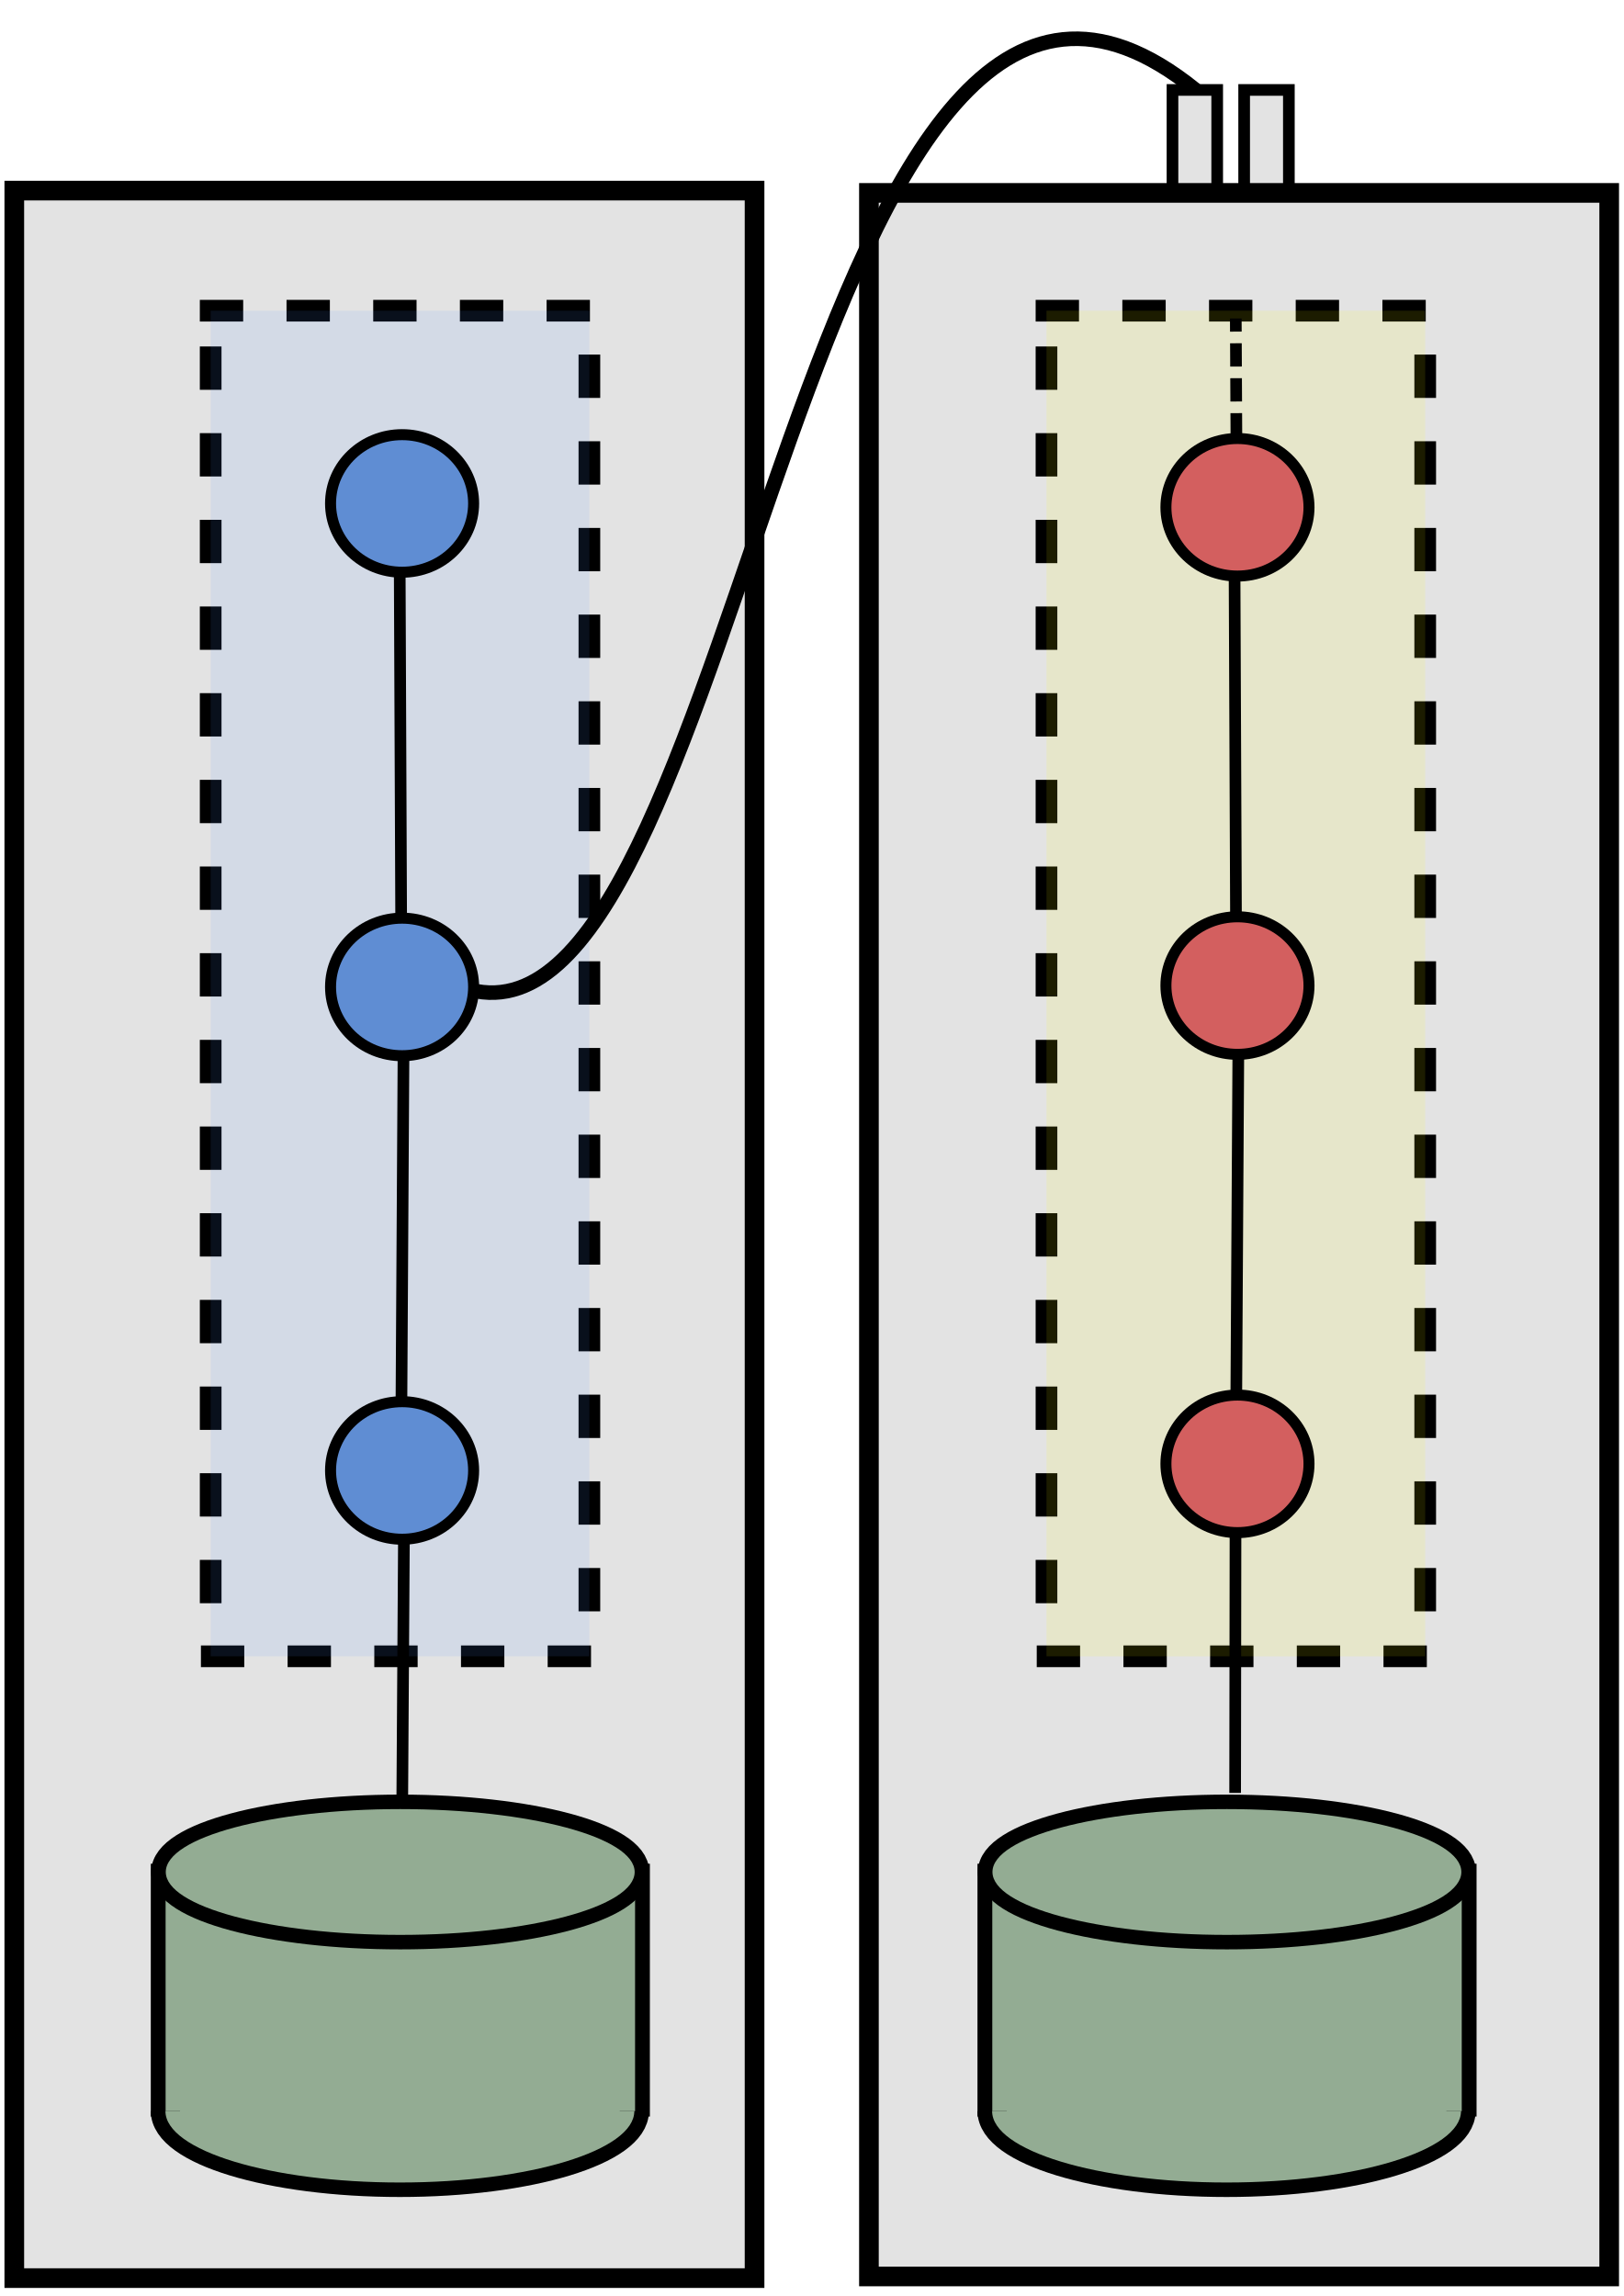
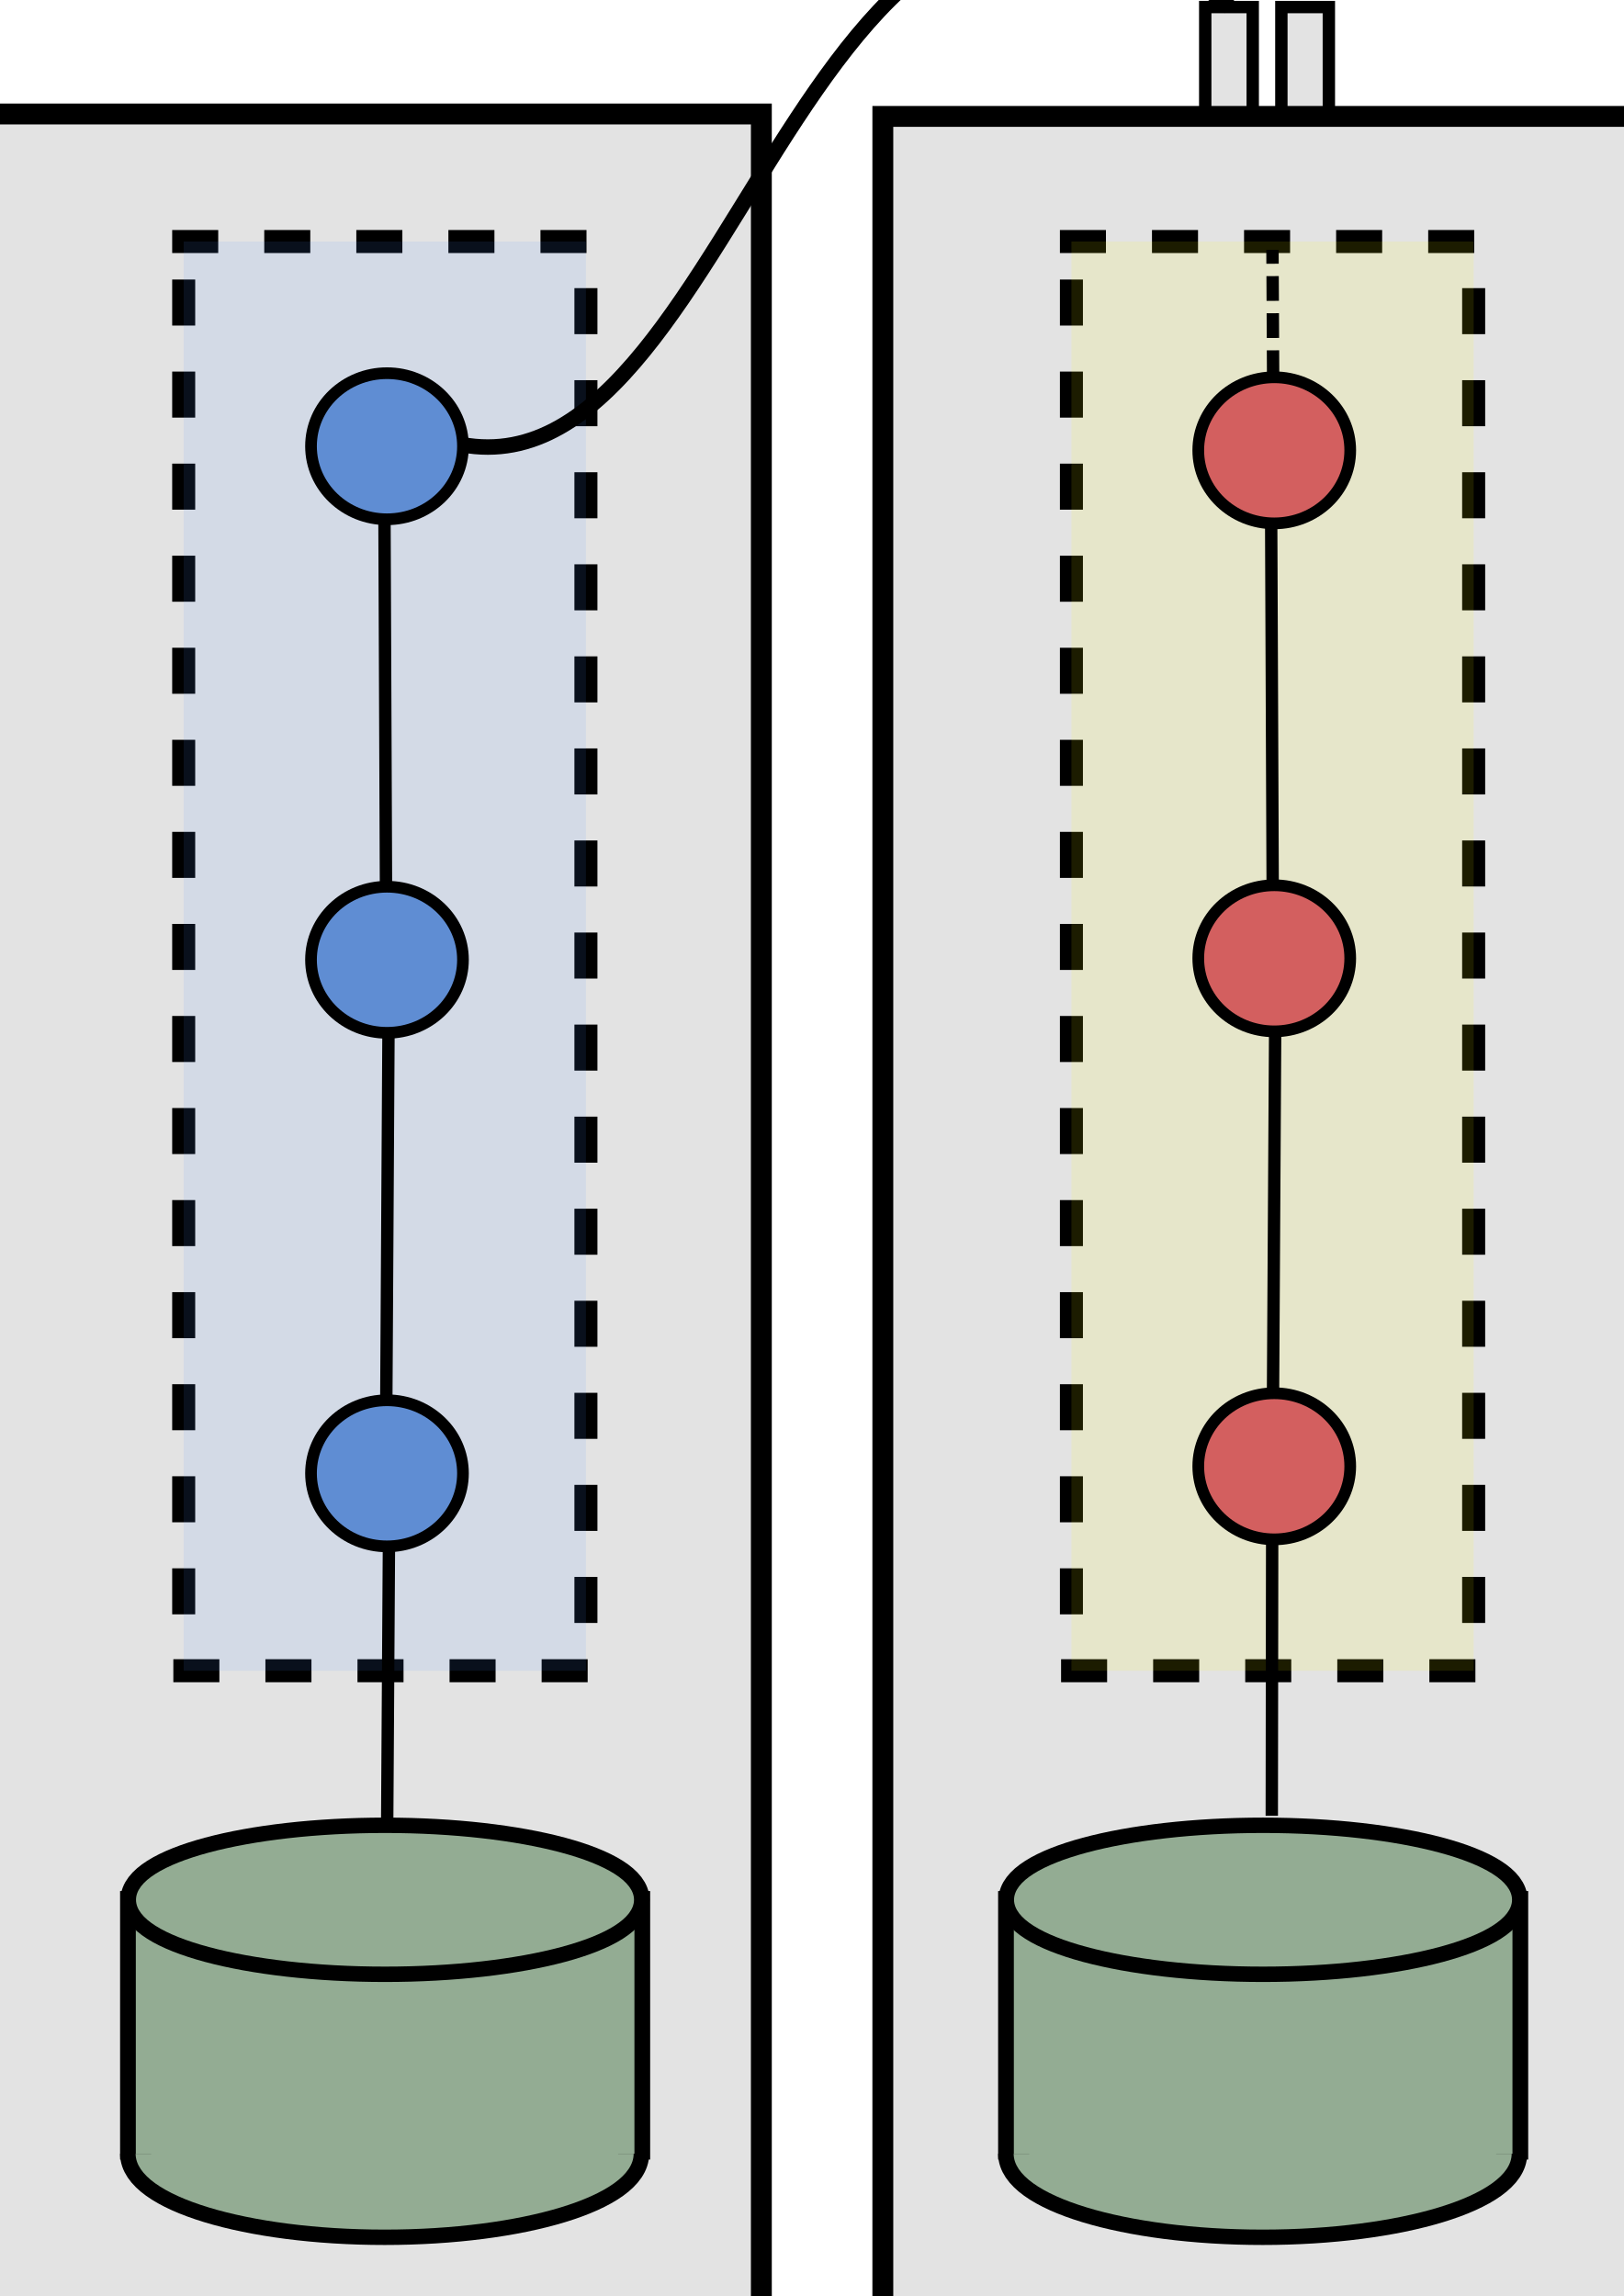
- <svg xmlns="http://www.w3.org/2000/svg" xmlns:ns1="http://www.openswatchbook.org/uri/2009/osb" id="svg1000" version="1.1" viewBox="0 0 210 297" height="297mm" width="210mm">
+ <svg xmlns="http://www.w3.org/2000/svg" xmlns:ns1="http://www.openswatchbook.org/uri/2009/osb" width="210mm" height="297mm" viewBox="0 0 210 297" version="1.1" id="svg1000">
  <defs id="defs994">
-     <linearGradient ns1:paint="gradient" id="linearGradient6808">
-       <stop id="stop6804" offset="0" style="stop-color:#5f8dd3;stop-opacity:1;" />
-       <stop id="stop6806" offset="1" style="stop-color:#d35f5f;stop-opacity:1" />
+     <linearGradient id="linearGradient6808" ns1:paint="gradient">
+       <stop style="stop-color:#5f8dd3;stop-opacity:1;" offset="0" id="stop6804" />
+       <stop style="stop-color:#d35f5f;stop-opacity:1" offset="1" id="stop6806" />
    </linearGradient>
  </defs>
  <g id="layer1">
-     <g transform="matrix(0.9415185,0,0,0.9415185,4.879574,10.77501)" id="g896">
-       <rect style="opacity:1;fill:#000000;fill-opacity:0.11;fill-rule:nonzero;stroke:#000000;stroke-width:2.7;stroke-linecap:square;stroke-linejoin:miter;stroke-miterlimit:8;stroke-dasharray:none;stroke-dashoffset:0;stroke-opacity:1;paint-order:markers stroke fill" id="rect3713" width="101.688" height="286.802" x="-3.219" y="14.744" />
-       <rect style="opacity:1;fill:#000000;fill-opacity:0.11;fill-rule:nonzero;stroke:#000000;stroke-width:2.698;stroke-linecap:square;stroke-linejoin:miter;stroke-miterlimit:8;stroke-dasharray:none;stroke-dashoffset:0;stroke-opacity:1;paint-order:markers stroke fill" id="rect3713-8" width="101.688" height="286.261" x="114.18" y="15.058" />
-       <rect style="opacity:1;fill:#ffff00;fill-opacity:0.11;fill-rule:nonzero;stroke:#000000;stroke-width:2.977;stroke-linecap:square;stroke-linejoin:miter;stroke-miterlimit:8;stroke-dasharray:2.977, 8.931;stroke-dashoffset:0;stroke-opacity:1;paint-order:markers stroke fill" id="rect3713-4-9-1-8-4" width="52.023" height="184.873" x="138.571" y="31.243" />
-       <rect style="opacity:1;fill:#5599ff;fill-opacity:0.11;fill-rule:nonzero;stroke:#000000;stroke-width:2.977;stroke-linecap:square;stroke-linejoin:miter;stroke-miterlimit:8;stroke-dasharray:2.977, 8.931;stroke-dashoffset:0;stroke-opacity:1;paint-order:markers stroke fill" id="rect3713-4-9-08-2" width="52.023" height="184.873" x="23.757" y="31.243" />
-       <ellipse style="opacity:1;fill:#5f8dd3;fill-opacity:1;fill-rule:nonzero;stroke:#000000;stroke-width:3.023;stroke-linecap:square;stroke-linejoin:miter;stroke-miterlimit:8;stroke-dasharray:none;stroke-dashoffset:0;stroke-opacity:1;paint-order:markers stroke fill" id="path3715-5-1-19-4" cx="50.051" cy="57.723" rx="9.071" ry="8.693" />
-       <ellipse style="opacity:1;fill:#5f8dd3;fill-opacity:1;fill-rule:nonzero;stroke:#000000;stroke-width:3.023;stroke-linecap:square;stroke-linejoin:miter;stroke-miterlimit:8;stroke-dasharray:none;stroke-dashoffset:0;stroke-opacity:1;paint-order:markers stroke fill" id="path3715-4-2-2-8-6" cx="50.051" cy="190.582" rx="9.071" ry="8.693" />
-       <ellipse style="opacity:1;fill:#d35f5f;fill-opacity:1;fill-rule:nonzero;stroke:#000000;stroke-width:3.023;stroke-linecap:square;stroke-linejoin:miter;stroke-miterlimit:8;stroke-dasharray:none;stroke-dashoffset:0;stroke-opacity:1;paint-order:markers stroke fill" id="path3715-9-4-9-2-7" cx="164.804" cy="58.252" rx="9.071" ry="8.693" />
-       <ellipse style="opacity:1;fill:#5f8dd3;fill-opacity:1;fill-rule:nonzero;stroke:#000000;stroke-width:3.023;stroke-linecap:square;stroke-linejoin:miter;stroke-miterlimit:8;stroke-dasharray:none;stroke-dashoffset:0;stroke-opacity:1;paint-order:markers stroke fill" id="path3715-7-8-0-6-5" cx="50.051" cy="124.152" rx="9.071" ry="8.693" />
-       <ellipse style="opacity:1;fill:#d35f5f;fill-opacity:1;fill-rule:nonzero;stroke:#000000;stroke-width:3.023;stroke-linecap:square;stroke-linejoin:miter;stroke-miterlimit:8;stroke-dasharray:none;stroke-dashoffset:0;stroke-opacity:1;paint-order:markers stroke fill" id="path3715-44-5-0-02-7" cx="164.804" cy="123.963" rx="9.071" ry="8.693" />
-       <ellipse style="opacity:1;fill:#d35f5f;fill-opacity:1;fill-rule:nonzero;stroke:#000000;stroke-width:3.023;stroke-linecap:square;stroke-linejoin:miter;stroke-miterlimit:8;stroke-dasharray:none;stroke-dashoffset:0;stroke-opacity:1;paint-order:markers stroke fill" id="path3715-1-9-8-21-3" cx="164.804" cy="189.674" rx="9.071" ry="8.693" />
-       <path style="fill:none;fill-rule:evenodd;stroke:#000000;stroke-width:2;stroke-linecap:butt;stroke-linejoin:miter;stroke-miterlimit:4;stroke-dasharray:none;stroke-opacity:1" d="M 60.266,124.739 C 97.214,131.588 105.128,-42.775 159.053,0.913" id="path3861-8-56-4" />
-       <path style="fill:none;fill-rule:evenodd;stroke:#000000;stroke-width:1.6;stroke-linecap:butt;stroke-linejoin:miter;stroke-miterlimit:4;stroke-dasharray:none;stroke-opacity:1" d="m 49.728,67.477 0.193,46.993" id="path3863-3-4-1" />
-       <path style="fill:none;fill-rule:evenodd;stroke:#000000;stroke-width:1.6;stroke-linecap:butt;stroke-linejoin:miter;stroke-miterlimit:4;stroke-dasharray:none;stroke-opacity:1" d="m 50.303,199.898 -0.23,36.334" id="path4076-0-1" />
-       <path style="fill:none;fill-rule:evenodd;stroke:#000000;stroke-width:1.6;stroke-linecap:butt;stroke-linejoin:miter;stroke-miterlimit:4;stroke-dasharray:none;stroke-opacity:1" d="m 164.534,199.474 -0.049,35.409" id="path4078-85-2" />
-       <g transform="matrix(0.714134,0,0,0.7076326,246.8334,183.4763)" style="stroke-width:5.627;stroke-miterlimit:8;stroke-dasharray:none" id="g5089-7-9-4">
-         <path id="path3963-2-9-1" d="M -322.468,135.482 V 111.651 87.821 l 10.308,-0.037 c 5.669,-0.02 20.444,-0.037 32.832,-0.037 12.388,0 28.709,0.017 36.268,0.037 l 13.744,0.037 v 23.831 23.831" style="fill:#93ac93;fill-opacity:1;stroke:#000000;stroke-width:2.849;stroke-miterlimit:8;stroke-dasharray:none;stroke-opacity:1" />
-         <ellipse style="opacity:1;fill:#93ac93;fill-opacity:1;fill-rule:nonzero;stroke:#000000;stroke-width:5.627;stroke-linecap:square;stroke-linejoin:miter;stroke-miterlimit:8;stroke-dasharray:none;stroke-dashoffset:0;stroke-opacity:1;paint-order:markers stroke fill" id="path4036-99-0-7" cx="-275.913" cy="88.001" rx="45.096" ry="12.212" />
-         <path id="path4036-9-25-1-3" d="m -230.884,134.431 c -2e-5,7.653 -20.19,13.857 -45.096,13.857 -24.906,0 -45.096,-6.204 -45.096,-13.857" clip-path="none" style="opacity:1;fill:#93ac93;fill-opacity:1;fill-rule:nonzero;stroke:#000000;stroke-width:5.627;stroke-linecap:butt;stroke-linejoin:miter;stroke-miterlimit:8;stroke-dasharray:none;stroke-dashoffset:0;stroke-opacity:1;paint-order:markers stroke fill" />
-       </g>
-       <path style="fill:none;fill-rule:evenodd;stroke:#000000;stroke-width:1.6;stroke-linecap:butt;stroke-linejoin:miter;stroke-miterlimit:4;stroke-dasharray:none;stroke-opacity:1" d="M 50.241,134.061 49.96,181.528" id="path3863-3-94-6-2" />
-       <path style="fill:none;fill-rule:evenodd;stroke:#000000;stroke-width:1.6;stroke-linecap:butt;stroke-linejoin:miter;stroke-miterlimit:4;stroke-dasharray:none;stroke-opacity:1" d="m 164.408,67.861 0.193,46.993" id="path3863-3-2-6-4" />
-       <path style="fill:none;fill-rule:evenodd;stroke:#000000;stroke-width:1.6;stroke-linecap:butt;stroke-linejoin:miter;stroke-miterlimit:4;stroke-dasharray:none;stroke-opacity:1" d="m 164.921,133.387 -0.28,47.466" id="path3863-3-94-2-7-5" />
-       <rect style="opacity:1;fill:#000000;fill-opacity:0.11;stroke:#000000;stroke-width:1.6;stroke-linecap:butt;stroke-miterlimit:4;stroke-dasharray:none;stroke-opacity:1" id="rect6945-3" width="6.142" height="13.702" x="155.878" y="0.913" />
-       <rect style="opacity:1;fill:#000000;fill-opacity:0.11;stroke:#000000;stroke-width:1.6;stroke-linecap:butt;stroke-miterlimit:4;stroke-dasharray:none;stroke-opacity:1" id="rect6945-1-3" width="6.142" height="13.702" x="165.724" y="0.913" />
-       <path style="fill:none;stroke:#000000;stroke-width:1.6;stroke-linecap:butt;stroke-linejoin:miter;stroke-miterlimit:4;stroke-dasharray:3.2, 1.6;stroke-dashoffset:0;stroke-opacity:1" d="m 164.658,48.517 -0.084,-16.203" id="path6979-7" />
-       <g transform="matrix(0.714134,0,0,0.7076326,360.3932,183.4763)" style="stroke-width:5.627;stroke-miterlimit:8;stroke-dasharray:none" id="g5089-7-9-4-1">
-         <path id="path3963-2-9-1-2" d="M -322.468,135.482 V 111.651 87.821 l 10.308,-0.037 c 5.669,-0.02 20.444,-0.037 32.832,-0.037 12.388,0 28.709,0.017 36.268,0.037 l 13.744,0.037 v 23.831 23.831" style="fill:#93ac93;fill-opacity:1;stroke:#000000;stroke-width:2.849;stroke-miterlimit:8;stroke-dasharray:none;stroke-opacity:1" />
-         <ellipse style="opacity:1;fill:#93ac93;fill-opacity:1;fill-rule:nonzero;stroke:#000000;stroke-width:5.627;stroke-linecap:square;stroke-linejoin:miter;stroke-miterlimit:8;stroke-dasharray:none;stroke-dashoffset:0;stroke-opacity:1;paint-order:markers stroke fill" id="path4036-99-0-7-0" cx="-275.913" cy="88.001" rx="45.096" ry="12.212" />
-         <path id="path4036-9-25-1-3-0" d="m -230.884,134.431 c -2e-5,7.653 -20.19,13.857 -45.096,13.857 -24.906,0 -45.096,-6.204 -45.096,-13.857" clip-path="none" style="opacity:1;fill:#93ac93;fill-opacity:1;fill-rule:nonzero;stroke:#000000;stroke-width:5.627;stroke-linecap:butt;stroke-linejoin:miter;stroke-miterlimit:8;stroke-dasharray:none;stroke-dashoffset:0;stroke-opacity:1;paint-order:markers stroke fill" />
-       </g>
+     <rect style="opacity:1;fill:#000000;fill-opacity:0.11;fill-rule:nonzero;stroke:#000000;stroke-width:2.7;stroke-linecap:square;stroke-linejoin:miter;stroke-miterlimit:8;stroke-dasharray:none;stroke-dashoffset:0;stroke-opacity:1;paint-order:markers stroke fill" id="rect3713" width="101.688" height="286.802" x="-3.219" y="14.744" />
+     <rect style="opacity:1;fill:#000000;fill-opacity:0.11;fill-rule:nonzero;stroke:#000000;stroke-width:2.698;stroke-linecap:square;stroke-linejoin:miter;stroke-miterlimit:8;stroke-dasharray:none;stroke-dashoffset:0;stroke-opacity:1;paint-order:markers stroke fill" id="rect3713-8" width="101.688" height="286.261" x="114.18" y="15.058" />
+     <rect style="opacity:1;fill:#ffff00;fill-opacity:0.11;fill-rule:nonzero;stroke:#000000;stroke-width:2.977;stroke-linecap:square;stroke-linejoin:miter;stroke-miterlimit:8;stroke-dasharray:2.977,8.931;stroke-dashoffset:0;stroke-opacity:1;paint-order:markers stroke fill" id="rect3713-4-9-1-8-4" width="52.023" height="184.873" x="138.571" y="31.243" />
+     <rect style="opacity:1;fill:#5599ff;fill-opacity:0.11;fill-rule:nonzero;stroke:#000000;stroke-width:2.977;stroke-linecap:square;stroke-linejoin:miter;stroke-miterlimit:8;stroke-dasharray:2.977,8.931;stroke-dashoffset:0;stroke-opacity:1;paint-order:markers stroke fill" id="rect3713-4-9-08-2" width="52.023" height="184.873" x="23.757" y="31.243" />
+     <ellipse style="opacity:1;fill:#5f8dd3;fill-opacity:1;fill-rule:nonzero;stroke:#000000;stroke-width:3.023;stroke-linecap:square;stroke-linejoin:miter;stroke-miterlimit:8;stroke-dasharray:none;stroke-dashoffset:0;stroke-opacity:1;paint-order:markers stroke fill" id="path3715-5-1-19-4" cx="50.051" cy="57.723" rx="9.071" ry="8.693" />
+     <ellipse style="opacity:1;fill:#5f8dd3;fill-opacity:1;fill-rule:nonzero;stroke:#000000;stroke-width:3.023;stroke-linecap:square;stroke-linejoin:miter;stroke-miterlimit:8;stroke-dasharray:none;stroke-dashoffset:0;stroke-opacity:1;paint-order:markers stroke fill" id="path3715-4-2-2-8-6" cx="50.051" cy="190.582" rx="9.071" ry="8.693" />
+     <ellipse style="opacity:1;fill:#d35f5f;fill-opacity:1;fill-rule:nonzero;stroke:#000000;stroke-width:3.023;stroke-linecap:square;stroke-linejoin:miter;stroke-miterlimit:8;stroke-dasharray:none;stroke-dashoffset:0;stroke-opacity:1;paint-order:markers stroke fill" id="path3715-9-4-9-2-7" cx="164.804" cy="58.252" rx="9.071" ry="8.693" />
+     <ellipse style="opacity:1;fill:#5f8dd3;fill-opacity:1;fill-rule:nonzero;stroke:#000000;stroke-width:3.023;stroke-linecap:square;stroke-linejoin:miter;stroke-miterlimit:8;stroke-dasharray:none;stroke-dashoffset:0;stroke-opacity:1;paint-order:markers stroke fill" id="path3715-7-8-0-6-5" cx="50.051" cy="124.152" rx="9.071" ry="8.693" />
+     <ellipse style="opacity:1;fill:#d35f5f;fill-opacity:1;fill-rule:nonzero;stroke:#000000;stroke-width:3.023;stroke-linecap:square;stroke-linejoin:miter;stroke-miterlimit:8;stroke-dasharray:none;stroke-dashoffset:0;stroke-opacity:1;paint-order:markers stroke fill" id="path3715-44-5-0-02-7" cx="164.804" cy="123.963" rx="9.071" ry="8.693" />
+     <ellipse style="opacity:1;fill:#d35f5f;fill-opacity:1;fill-rule:nonzero;stroke:#000000;stroke-width:3.023;stroke-linecap:square;stroke-linejoin:miter;stroke-miterlimit:8;stroke-dasharray:none;stroke-dashoffset:0;stroke-opacity:1;paint-order:markers stroke fill" id="path3715-1-9-8-21-3" cx="164.804" cy="189.674" rx="9.071" ry="8.693" />
+     <path style="fill:none;fill-rule:evenodd;stroke:#000000;stroke-width:2;stroke-linecap:butt;stroke-linejoin:miter;stroke-miterlimit:4;stroke-dasharray:none;stroke-opacity:1" d="M 59.715,57.512 C 96.663,64.361 105.128,-42.775 159.053,0.913" id="path3861-8-56-4" />
+     <path style="fill:none;fill-rule:evenodd;stroke:#000000;stroke-width:1.6;stroke-linecap:butt;stroke-linejoin:miter;stroke-miterlimit:4;stroke-dasharray:none;stroke-opacity:1" d="m 49.728,67.477 0.193,46.993" id="path3863-3-4-1" />
+     <path style="fill:none;fill-rule:evenodd;stroke:#000000;stroke-width:1.6;stroke-linecap:butt;stroke-linejoin:miter;stroke-miterlimit:4;stroke-dasharray:none;stroke-opacity:1" d="m 50.303,199.898 -0.23,36.334" id="path4076-0-1" />
+     <path style="fill:none;fill-rule:evenodd;stroke:#000000;stroke-width:1.6;stroke-linecap:butt;stroke-linejoin:miter;stroke-miterlimit:4;stroke-dasharray:none;stroke-opacity:1" d="m 164.534,199.474 -0.049,35.409" id="path4078-85-2" />
+     <g transform="matrix(0.714134,0,0,0.7076326,246.8334,183.4763)" style="stroke-width:5.627;stroke-miterlimit:8;stroke-dasharray:none" id="g5089-7-9-4">
+       <path id="path3963-2-9-1" d="M -322.468,135.482 V 111.651 87.821 l 10.308,-0.037 c 5.669,-0.02 20.444,-0.037 32.832,-0.037 12.388,0 28.709,0.017 36.268,0.037 l 13.744,0.037 v 23.831 23.831" style="fill:#93ac93;fill-opacity:1;stroke:#000000;stroke-width:2.849;stroke-miterlimit:8;stroke-dasharray:none;stroke-opacity:1" />
+       <ellipse style="opacity:1;fill:#93ac93;fill-opacity:1;fill-rule:nonzero;stroke:#000000;stroke-width:5.627;stroke-linecap:square;stroke-linejoin:miter;stroke-miterlimit:8;stroke-dasharray:none;stroke-dashoffset:0;stroke-opacity:1;paint-order:markers stroke fill" id="path4036-99-0-7" cx="-275.913" cy="88.001" rx="45.096" ry="12.212" />
+       <path id="path4036-9-25-1-3" d="m -230.884,134.431 c -2e-5,7.653 -20.19,13.857 -45.096,13.857 -24.906,0 -45.096,-6.204 -45.096,-13.857" clip-path="none" style="opacity:1;fill:#93ac93;fill-opacity:1;fill-rule:nonzero;stroke:#000000;stroke-width:5.627;stroke-linecap:butt;stroke-linejoin:miter;stroke-miterlimit:8;stroke-dasharray:none;stroke-dashoffset:0;stroke-opacity:1;paint-order:markers stroke fill" />
+     </g>
+     <path style="fill:none;fill-rule:evenodd;stroke:#000000;stroke-width:1.6;stroke-linecap:butt;stroke-linejoin:miter;stroke-miterlimit:4;stroke-dasharray:none;stroke-opacity:1" d="M 50.241,134.061 49.96,181.528" id="path3863-3-94-6-2" />
+     <path style="fill:none;fill-rule:evenodd;stroke:#000000;stroke-width:1.6;stroke-linecap:butt;stroke-linejoin:miter;stroke-miterlimit:4;stroke-dasharray:none;stroke-opacity:1" d="m 164.408,67.861 0.193,46.993" id="path3863-3-2-6-4" />
+     <path style="fill:none;fill-rule:evenodd;stroke:#000000;stroke-width:1.6;stroke-linecap:butt;stroke-linejoin:miter;stroke-miterlimit:4;stroke-dasharray:none;stroke-opacity:1" d="m 164.921,133.387 -0.28,47.466" id="path3863-3-94-2-7-5" />
+     <rect style="opacity:1;fill:#000000;fill-opacity:0.11;stroke:#000000;stroke-width:1.6;stroke-linecap:butt;stroke-miterlimit:4;stroke-dasharray:none;stroke-opacity:1" id="rect6945-3" width="6.142" height="13.702" x="155.878" y="0.913" />
+     <rect style="opacity:1;fill:#000000;fill-opacity:0.11;stroke:#000000;stroke-width:1.6;stroke-linecap:butt;stroke-miterlimit:4;stroke-dasharray:none;stroke-opacity:1" id="rect6945-1-3" width="6.142" height="13.702" x="165.724" y="0.913" />
+     <path style="fill:none;stroke:#000000;stroke-width:1.6;stroke-linecap:butt;stroke-linejoin:miter;stroke-miterlimit:4;stroke-dasharray:3.2, 1.6;stroke-dashoffset:0;stroke-opacity:1" d="m 164.658,48.517 -0.084,-16.203" id="path6979-7" />
+     <g transform="matrix(0.714134,0,0,0.7076326,360.3932,183.4763)" style="stroke-width:5.627;stroke-miterlimit:8;stroke-dasharray:none" id="g5089-7-9-4-1">
+       <path id="path3963-2-9-1-2" d="M -322.468,135.482 V 111.651 87.821 l 10.308,-0.037 c 5.669,-0.02 20.444,-0.037 32.832,-0.037 12.388,0 28.709,0.017 36.268,0.037 l 13.744,0.037 v 23.831 23.831" style="fill:#93ac93;fill-opacity:1;stroke:#000000;stroke-width:2.849;stroke-miterlimit:8;stroke-dasharray:none;stroke-opacity:1" />
+       <ellipse style="opacity:1;fill:#93ac93;fill-opacity:1;fill-rule:nonzero;stroke:#000000;stroke-width:5.627;stroke-linecap:square;stroke-linejoin:miter;stroke-miterlimit:8;stroke-dasharray:none;stroke-dashoffset:0;stroke-opacity:1;paint-order:markers stroke fill" id="path4036-99-0-7-0" cx="-275.913" cy="88.001" rx="45.096" ry="12.212" />
+       <path id="path4036-9-25-1-3-0" d="m -230.884,134.431 c -2e-5,7.653 -20.19,13.857 -45.096,13.857 -24.906,0 -45.096,-6.204 -45.096,-13.857" clip-path="none" style="opacity:1;fill:#93ac93;fill-opacity:1;fill-rule:nonzero;stroke:#000000;stroke-width:5.627;stroke-linecap:butt;stroke-linejoin:miter;stroke-miterlimit:8;stroke-dasharray:none;stroke-dashoffset:0;stroke-opacity:1;paint-order:markers stroke fill" />
    </g>
  </g>
</svg>
